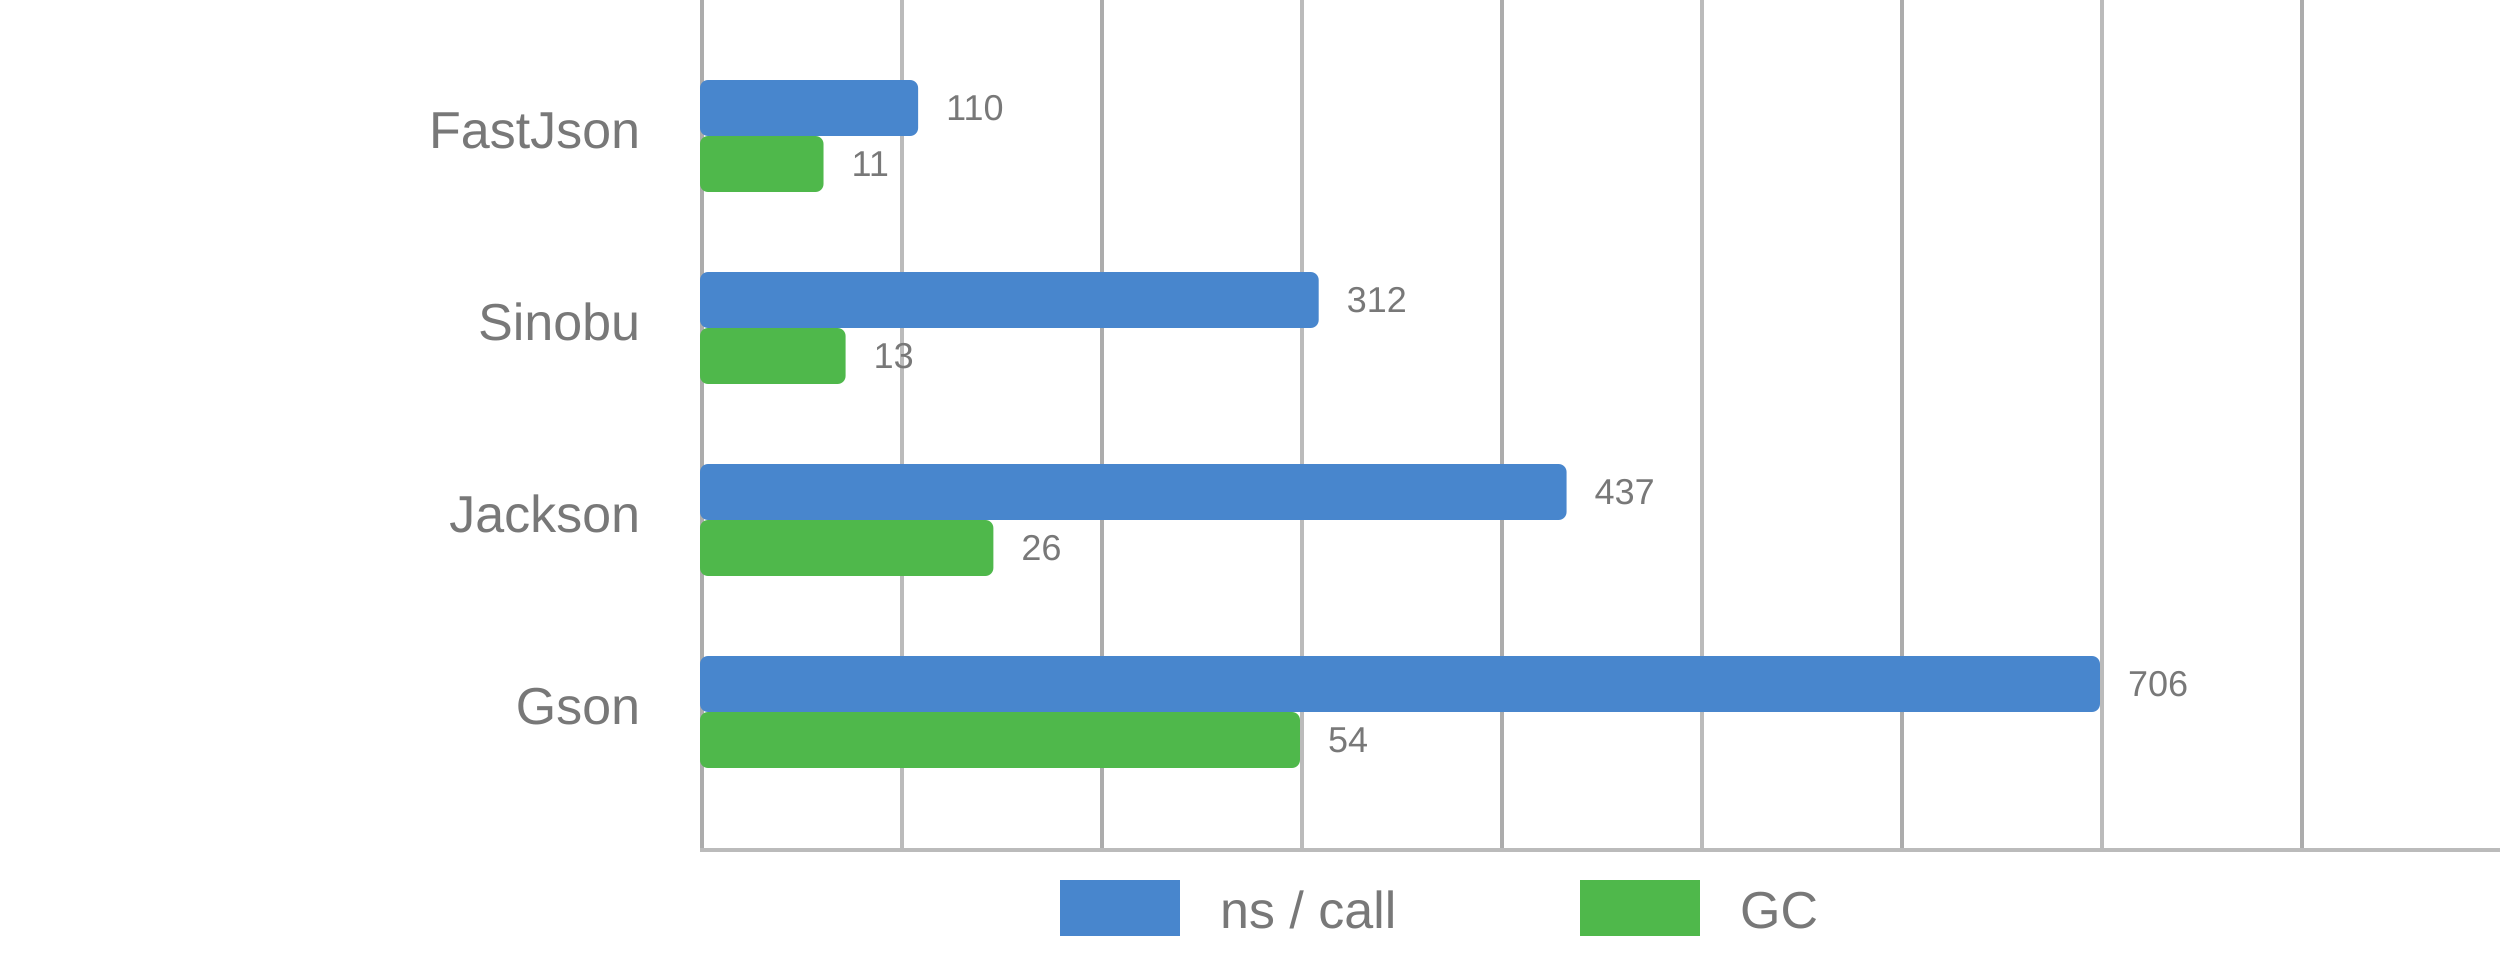
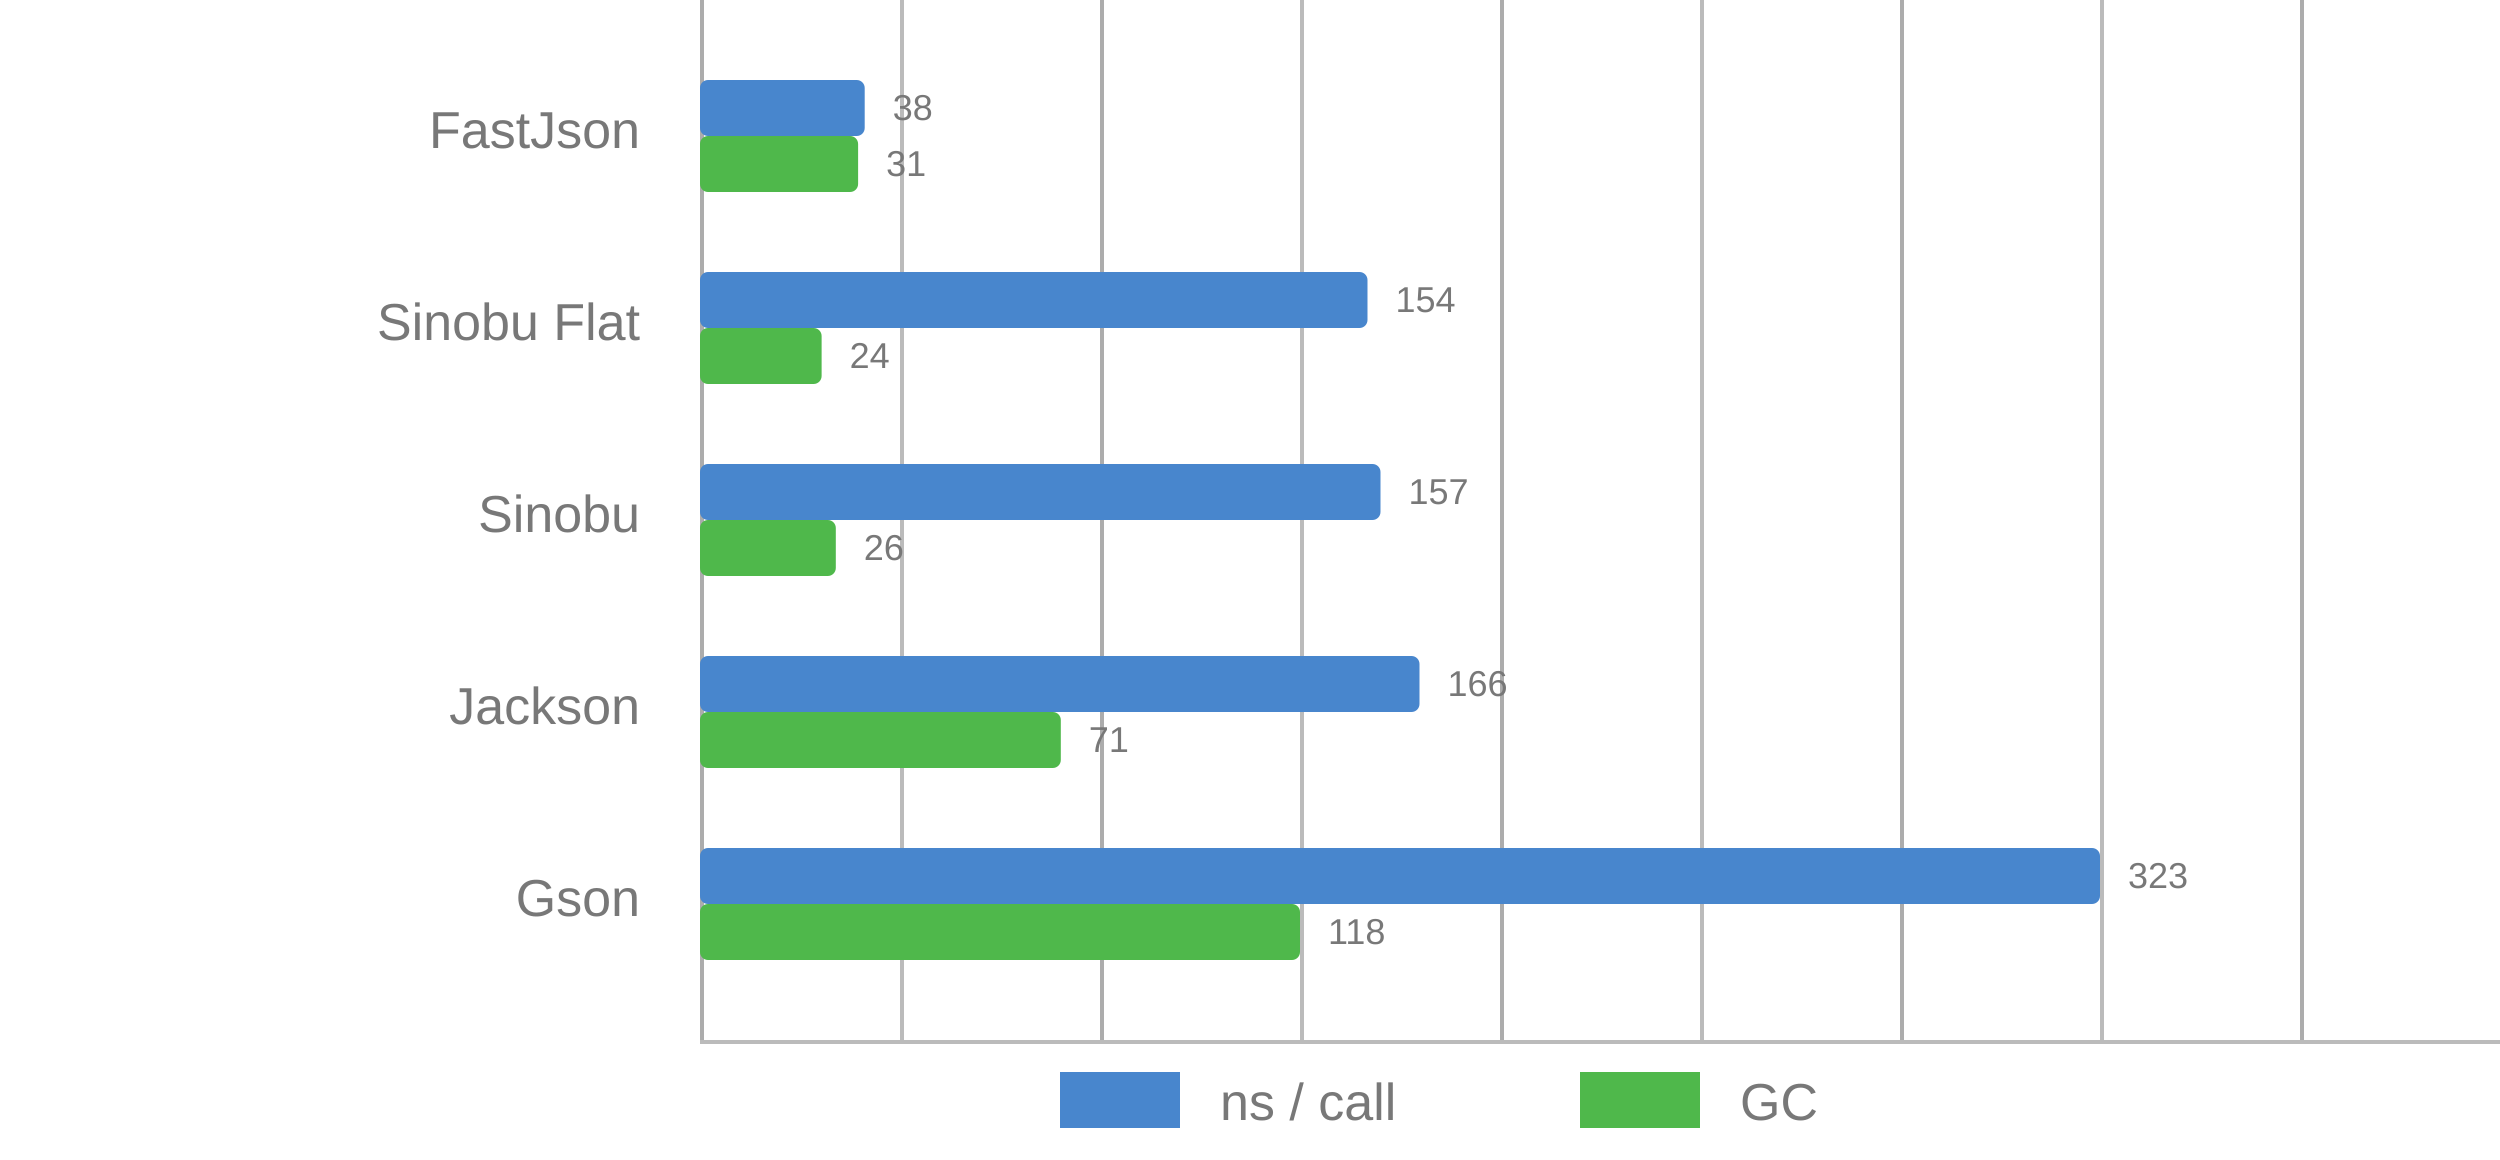
- <svg xmlns="http://www.w3.org/2000/svg" viewBox="0 0 625 242">
+ <svg xmlns="http://www.w3.org/2000/svg" viewBox="0 0 625 290">
  <style>
      text {
          font-family: Arial;
          font-size: 13px;
          fill: #787878;
      }

      .desc {
          font-size: 9px;
      }

      .vline {
          fill: #acacac;
          stroke: none;
          stroke-width: 0;
      }

      .subline {
          fill: #bbb;
          stroke: none;
          stroke-width: 0;
      }

      .call {
          fill: #4886CD;
          stroke-linejoin: round;
          height: 14px;
      }

      .gc {
          fill: #4FB84B;
          stroke-linejoin: round;
          height: 14px;
      }
  </style>
  <g>
-     <rect x="175" y="0" width="1" height="212" class="vline" />
-     <rect x="275" y="0" width="1" height="212" class="vline" />
-     <rect x="375" y="0" width="1" height="212" class="vline" />
-     <rect x="475" y="0" width="1" height="212" class="vline" />
-     <rect x="575" y="0" width="1" height="212" class="vline" />
-     <rect x="225" y="0" width="1" height="212" class="subline" />
-     <rect x="325" y="0" width="1" height="212" class="subline" />
-     <rect x="425" y="0" width="1" height="212" class="subline" />
-     <rect x="525" y="0" width="1" height="212" class="subline" />
-     <rect x="175" y="212" width="450" height="1" class="subline" />
-     <rect x="265" y="220" width="30" class="call" />
-     <text x="305" y="232">ns / call</text>
-     <rect x="395" y="220" width="30" class="gc" />
-     <text x="435" y="232">GC</text>
+     <rect x="175" y="0" width="1" height="260" class="vline" />
+     <rect x="275" y="0" width="1" height="260" class="vline" />
+     <rect x="375" y="0" width="1" height="260" class="vline" />
+     <rect x="475" y="0" width="1" height="260" class="vline" />
+     <rect x="575" y="0" width="1" height="260" class="vline" />
+     <rect x="225" y="0" width="1" height="260" class="subline" />
+     <rect x="325" y="0" width="1" height="260" class="subline" />
+     <rect x="425" y="0" width="1" height="260" class="subline" />
+     <rect x="525" y="0" width="1" height="260" class="subline" />
+     <rect x="175" y="260" width="450" height="1" class="subline" />
+     <rect x="265" y="268" width="30" class="call" />
+     <text x="305" y="280">ns / call</text>
+     <rect x="395" y="268" width="30" class="gc" />
+     <text x="435" y="280">GC</text>
  </g>
  <g>
-     <rect x="175" y="20" width="54.533" rx="2" ry="2" class="call" />
-     <rect x="175" y="34" width="30.882" rx="2" ry="2" class="gc" />
+     <rect x="175" y="20" width="41.176" rx="2" ry="2" class="call" />
+     <rect x="175" y="34" width="39.527" rx="2" ry="2" class="gc" />
    <text x="160" y="37" text-anchor="end">FastJson</text>
-     <text x="236.533" y="30" class="desc">110</text>
-     <text x="212.882" y="44" class="desc">11</text>
+     <text x="223.176" y="30" class="desc">38</text>
+     <text x="221.527" y="44" class="desc">31</text>
  </g>
  <g>
-     <rect x="175" y="68" width="154.674" rx="2" ry="2" class="call" />
-     <rect x="175" y="82" width="36.397" rx="2" ry="2" class="gc" />
-     <text x="160" y="85" text-anchor="end">Sinobu</text>
-     <text x="336.674" y="78" class="desc">312</text>
-     <text x="218.397" y="92" class="desc">13</text>
+     <rect x="175" y="68" width="166.873" rx="2" ry="2" class="call" />
+     <rect x="175" y="82" width="30.405" rx="2" ry="2" class="gc" />
+     <text x="160" y="85" text-anchor="end">Sinobu Flat</text>
+     <text x="348.873" y="78" class="desc">154</text>
+     <text x="212.405" y="92" class="desc">24</text>
  </g>
  <g>
-     <rect x="175" y="116" width="216.643" rx="2" ry="2" class="call" />
-     <rect x="175" y="130" width="73.346" rx="2" ry="2" class="gc" />
-     <text x="160" y="133" text-anchor="end">Jackson</text>
-     <text x="398.643" y="126" class="desc">437</text>
-     <text x="255.346" y="140" class="desc">26</text>
+     <rect x="175" y="116" width="170.124" rx="2" ry="2" class="call" />
+     <rect x="175" y="130" width="33.953" rx="2" ry="2" class="gc" />
+     <text x="160" y="133" text-anchor="end">Sinobu</text>
+     <text x="352.124" y="126" class="desc">157</text>
+     <text x="215.953" y="140" class="desc">26</text>
  </g>
  <g>
-     <rect x="175" y="164" width="350" rx="2" ry="2" class="call" />
-     <rect x="175" y="178" width="150" rx="2" ry="2" class="gc" />
-     <text x="160" y="181" text-anchor="end">Gson</text>
-     <text x="532" y="174" class="desc">706</text>
-     <text x="332" y="188" class="desc">54</text>
+     <rect x="175" y="164" width="179.876" rx="2" ry="2" class="call" />
+     <rect x="175" y="178" width="90.203" rx="2" ry="2" class="gc" />
+     <text x="160" y="181" text-anchor="end">Jackson</text>
+     <text x="361.876" y="174" class="desc">166</text>
+     <text x="272.203" y="188" class="desc">71</text>
+   </g>
+   <g>
+     <rect x="175" y="212" width="350" rx="2" ry="2" class="call" />
+     <rect x="175" y="226" width="150" rx="2" ry="2" class="gc" />
+     <text x="160" y="229" text-anchor="end">Gson</text>
+     <text x="532" y="222" class="desc">323</text>
+     <text x="332" y="236" class="desc">118</text>
  </g>
</svg>
